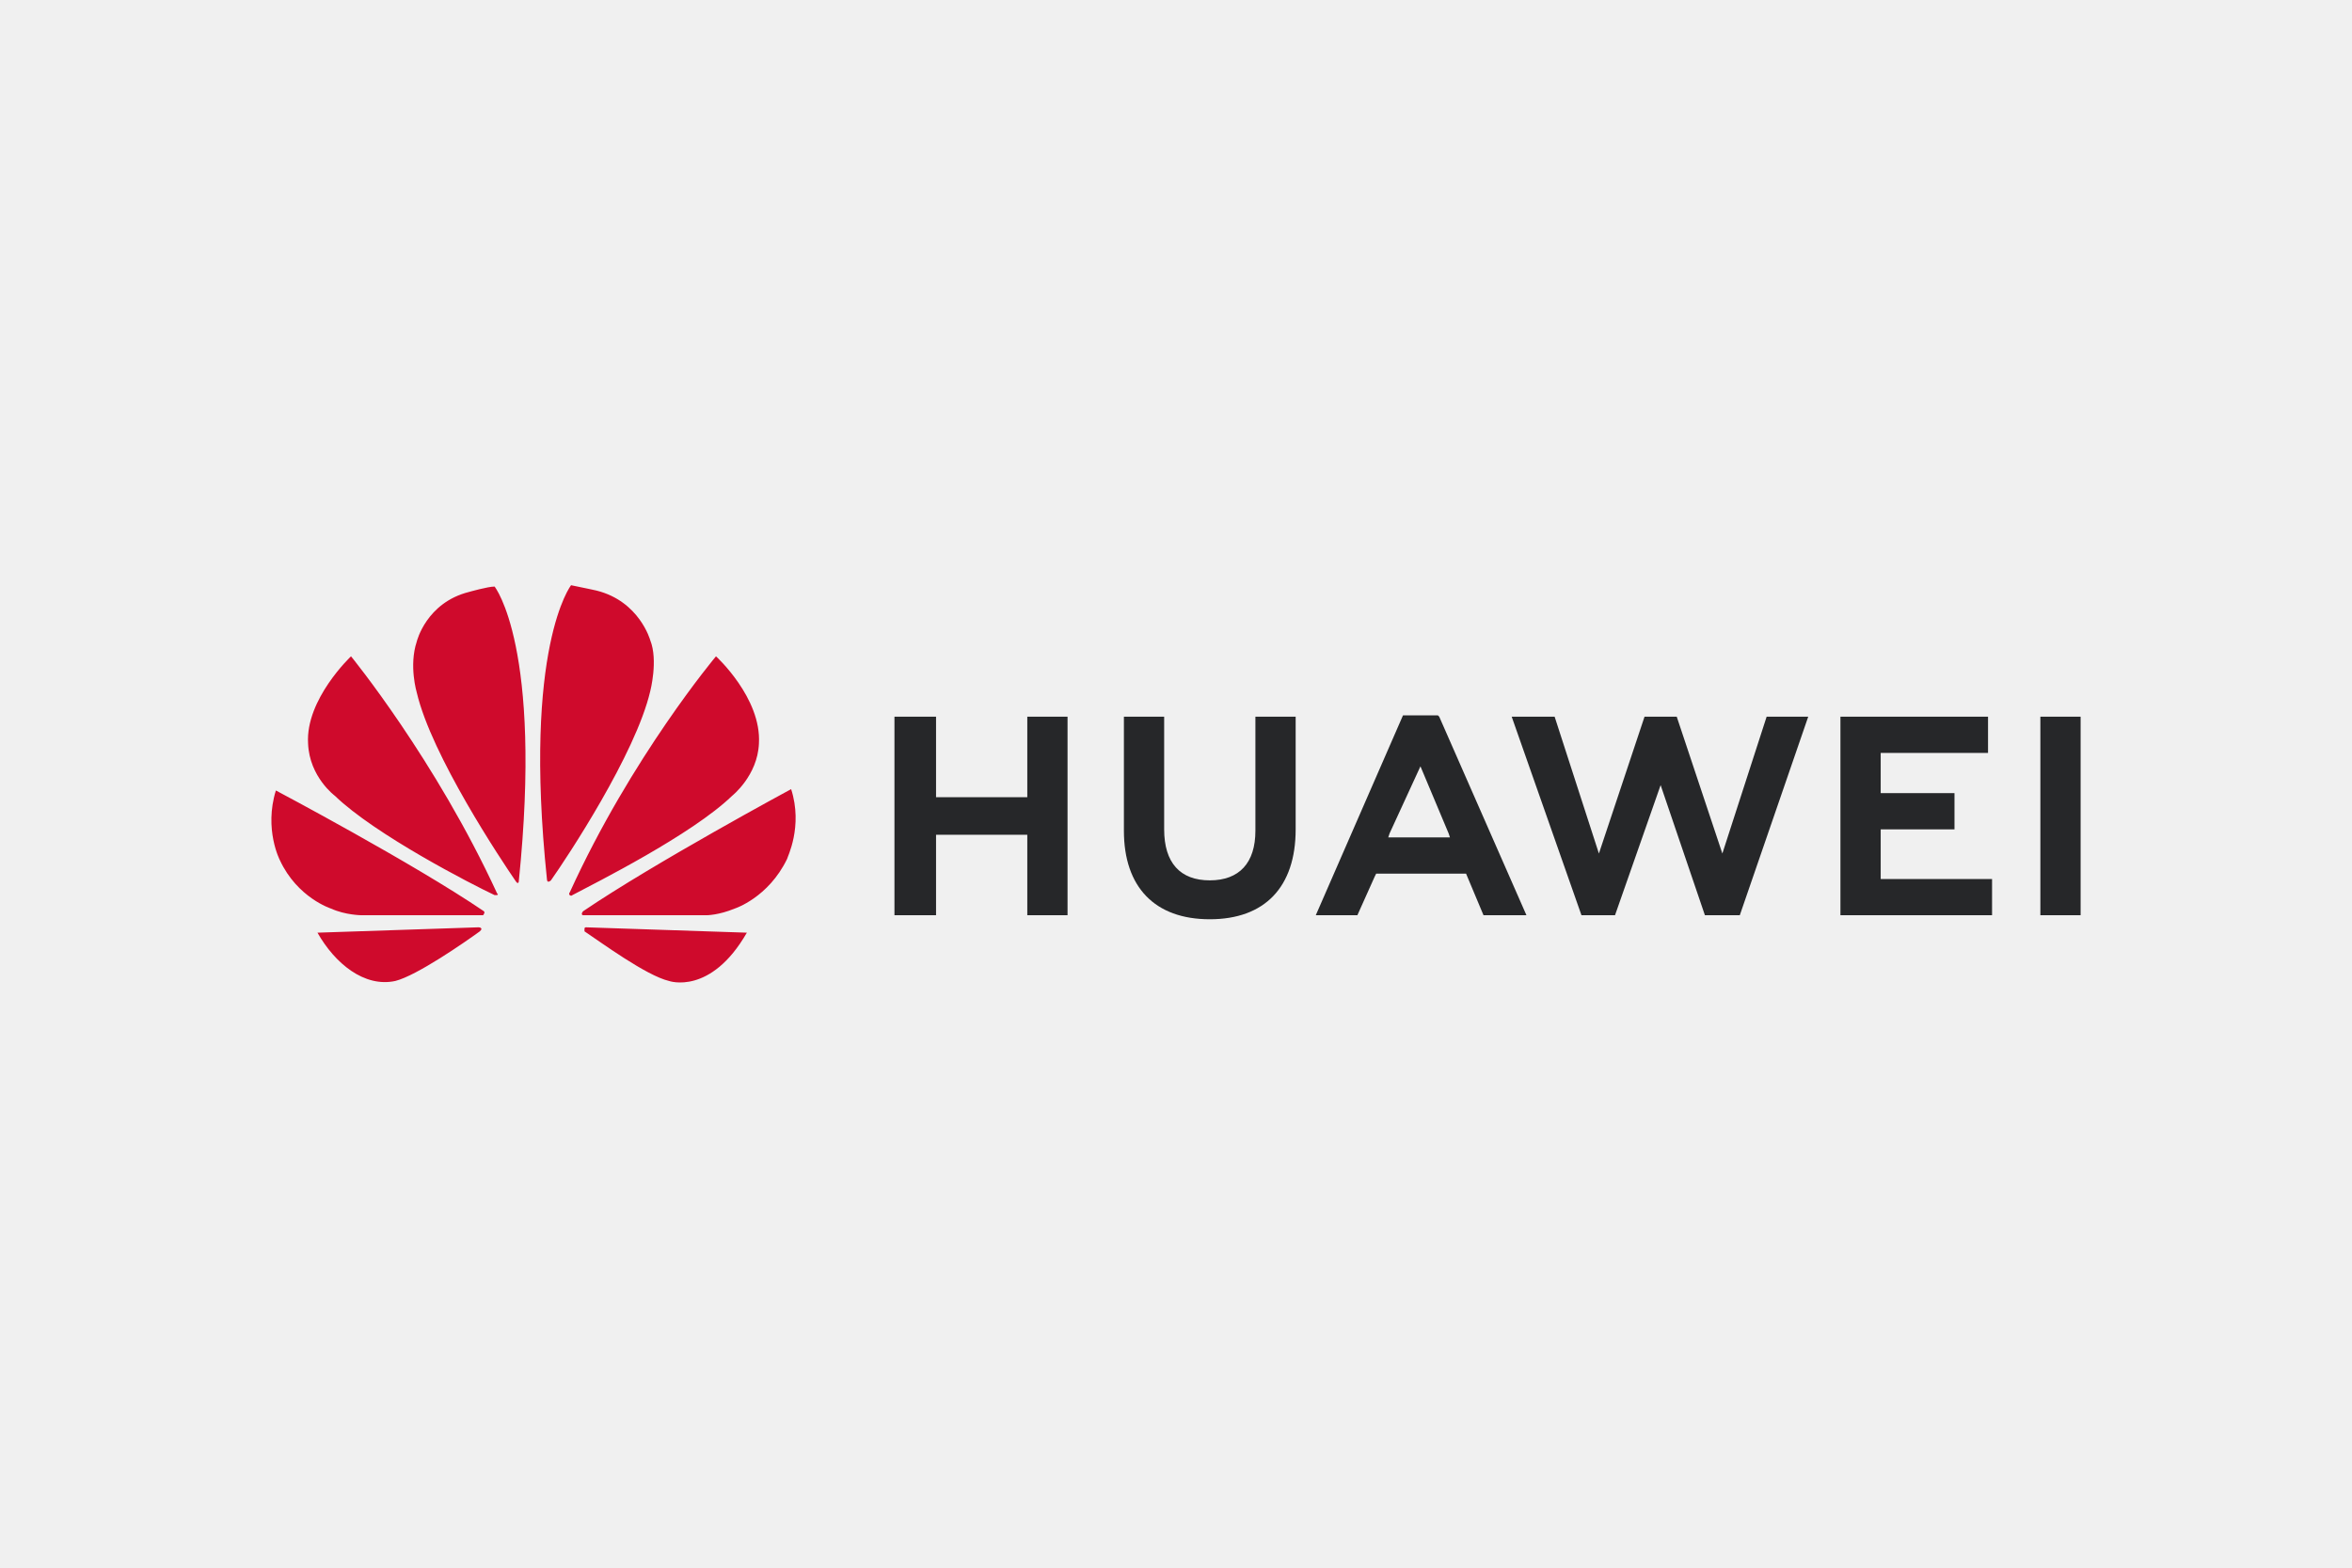
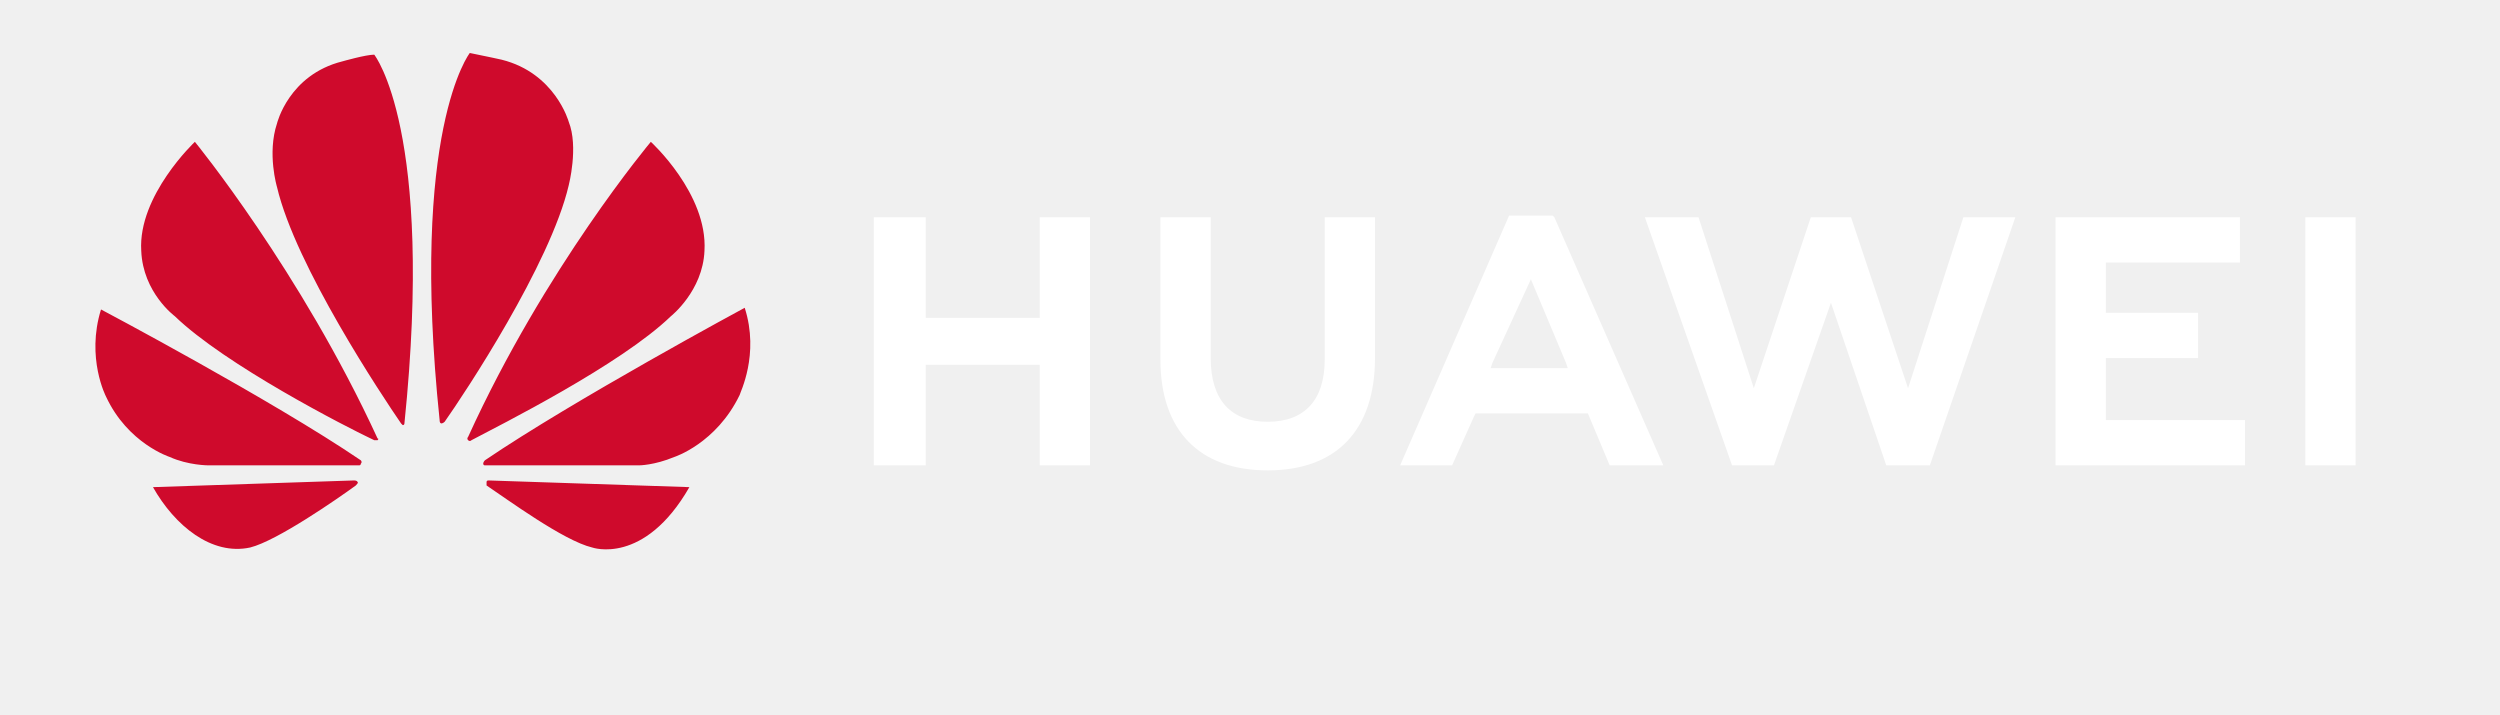
- <svg xmlns="http://www.w3.org/2000/svg" height="800" width="1200" viewBox="-20.225 -7.403 175.285 44.418">
-   <g fill="none">
-     <path fill="#262729" d="M49.535 9.8h-3.1v14.8h3.1v-6h6.8v6h3V9.8h-3v6h-6.8zm23.8 8.5c0 2.4-1.2 3.7-3.4 3.7s-3.4-1.3-3.4-3.8V9.8h-3v8.5c0 4.2 2.3 6.6 6.4 6.6 4.1 0 6.4-2.4 6.4-6.7V9.8h-3zm29-8.5l-3.4 10.2-3.3-10.2h-3.2l5.2 14.8h2.5l3.4-9.7 3.3 9.7h2.6l5.1-14.8h-3.1l-3.3 10.2-3.4-10.2zm23.1 5.7h-5.5v-3h8V9.8h-11v14.8h11.3v-2.7h-8.3v-3.7h5.5zm6.4-5.7h3v14.8h-3zm-42.8 11.7l1.3 3.1h3.2l-6.5-14.8-.1-.1h-2.6l-6.5 14.9h3.1l1.3-2.9.1-.2zm-3.4-8l2.1 5 .1.3h-4.6l.1-.3z" />
-     <path d="M16.835 23.1s.1-.1 0-.1c-4.6-10-10.9-17.7-10.9-17.7s-3.4 3.2-3.2 6.5c.1 2.5 2 3.9 2 3.9 3 2.9 10.2 6.6 11.9 7.4h.2m-1.2 2.5c0-.1-.2-.1-.2-.1l-12 .4c1.3 2.3 3.5 4.1 5.8 3.6 1.6-.4 5.2-2.9 6.3-3.7.2-.2.1-.2.1-.2m.2-1.1c.1-.1 0-.2 0-.2-5.3-3.6-15.5-9-15.5-9-.9 2.9.3 5.2.3 5.2 1.3 2.8 3.8 3.6 3.8 3.6 1.1.5 2.3.5 2.3.5h9c.1 0 .1-.1.1-.1m.8-24.4c-.5 0-1.9.4-1.9.4-3.2.8-3.9 3.7-3.9 3.7-.6 1.8 0 3.8 0 3.8 1.1 4.7 6.3 12.5 7.4 14.1l.1.1c.1 0 .1-.1.1-.1 1.8-17.5-1.8-22-1.8-22m4 22c.1 0 .2-.1.2-.1 1.2-1.7 6.3-9.4 7.4-14.1 0 0 .6-2.3 0-3.8 0 0-.8-2.9-4-3.7 0 0-.9-.2-1.9-.4 0 0-3.6 4.6-1.8 21.9 0 .2.1.2.1.2m2.8 3.4s-.1 0-.1.1v.2c1.2.8 4.6 3.3 6.3 3.7 0 0 3.1 1.1 5.8-3.6zm15.3-10.3s-10.2 5.5-15.5 9.1c0 0-.1.1-.1.2 0 0 0 .1.1.1h9.2s.9 0 2.1-.5c0 0 2.5-.8 3.9-3.7 0-.1 1.2-2.4.3-5.2m-16.5 7.9s.1.1.2 0c1.7-.9 8.9-4.5 11.9-7.4 0 0 1.9-1.5 2-3.9.2-3.4-3.2-6.5-3.2-6.5s-6.3 7.5-10.9 17.6c0 0-.1.1 0 .2" fill="#CF0A2C" />
-   </g>
+ <svg xmlns="http://www.w3.org/2000/svg" width="1021" height="292" viewBox="0 0 1021 292" fill="none">
+   <path d="M378.074 88.73H356.852V190.05H378.074V148.974H424.627V190.05H445.165V88.73H424.627V129.805H378.074V88.73ZM541.009 146.92C541.009 163.351 532.793 172.251 517.732 172.251C502.671 172.251 494.456 163.351 494.456 146.236V88.73H473.918V146.92C473.918 175.674 489.664 192.104 517.732 192.104C545.801 192.104 561.547 175.674 561.547 146.236V88.73H541.009V146.92ZM739.542 88.73L716.266 158.559L693.674 88.73H671.767L707.366 190.05H724.481L747.758 123.644L770.349 190.05H788.149L823.063 88.73H801.841L779.249 158.559L755.973 88.73H739.542ZM897.685 127.752H860.032V107.214H914.8V88.73H839.494V190.05H916.853V171.566H860.032V146.236H897.685V127.752ZM941.499 88.73H962.037V190.05H941.499V88.73ZM648.491 168.828L657.391 190.05H679.298L634.799 88.73L634.114 88.045H616.315L571.816 190.05H593.038L601.938 170.197L602.623 168.828H648.491ZM625.214 114.06L639.591 148.29L640.276 150.343H608.784L609.469 148.29L625.214 114.06Z" fill="white" />
+   <path d="M154.211 179.781C154.211 179.781 154.896 179.096 154.211 179.096C122.72 110.637 79.59 57.922 79.59 57.922C79.59 57.922 56.313 79.83 57.683 102.421C58.367 119.536 71.375 129.121 71.375 129.121C91.913 148.974 141.204 174.304 152.842 179.781H154.211ZM145.996 196.896C145.996 196.211 144.627 196.211 144.627 196.211L62.475 198.95C71.375 214.696 86.436 227.018 102.182 223.595C113.135 220.857 137.781 203.742 145.311 198.265C146.681 196.896 145.996 196.896 145.996 196.896ZM147.365 189.365C148.05 188.681 147.365 187.996 147.365 187.996C111.081 163.351 41.252 126.382 41.252 126.382C35.091 146.236 43.306 161.981 43.306 161.981C52.206 181.15 69.321 186.627 69.321 186.627C76.852 190.05 85.067 190.05 85.067 190.05H146.681C147.365 190.05 147.365 189.365 147.365 189.365ZM152.842 22.323C149.419 22.323 139.835 25.062 139.835 25.062C117.927 30.538 113.135 50.392 113.135 50.392C109.028 62.715 113.135 76.407 113.135 76.407C120.666 108.583 156.265 161.981 163.796 172.935L164.48 173.62C165.165 173.62 165.165 172.935 165.165 172.935C177.488 53.13 152.842 22.323 152.842 22.323ZM180.226 172.935C180.911 172.935 181.595 172.25 181.595 172.25C189.81 160.612 224.725 107.898 232.255 75.722C232.255 75.722 236.363 59.976 232.255 49.707C232.255 49.707 226.779 29.854 204.872 24.377C204.872 24.377 198.71 23.008 191.864 21.639C191.864 21.639 167.219 53.13 179.541 171.566C179.541 172.935 180.226 172.935 180.226 172.935ZM199.395 196.211C199.395 196.211 198.71 196.211 198.71 196.896V198.265C206.925 203.742 230.202 220.857 241.84 223.595C241.84 223.595 263.062 231.126 281.547 198.95L199.395 196.211ZM304.138 125.698C304.138 125.698 234.309 163.351 198.026 187.996C198.026 187.996 197.341 188.681 197.341 189.365C197.341 189.365 197.341 190.05 198.026 190.05H261.009C261.009 190.05 267.17 190.05 275.385 186.627C275.385 186.627 292.5 181.15 302.085 161.297C302.085 160.612 310.3 144.866 304.138 125.698ZM191.18 179.781C191.18 179.781 191.864 180.466 192.549 179.781C204.187 173.62 253.478 148.974 274.016 129.121C274.016 129.121 287.023 118.852 287.708 102.421C289.077 79.145 265.801 57.922 265.801 57.922C265.801 57.922 222.671 109.267 191.18 178.412C191.18 178.412 190.495 179.096 191.18 179.781Z" fill="#CF0A2C" />
</svg>
